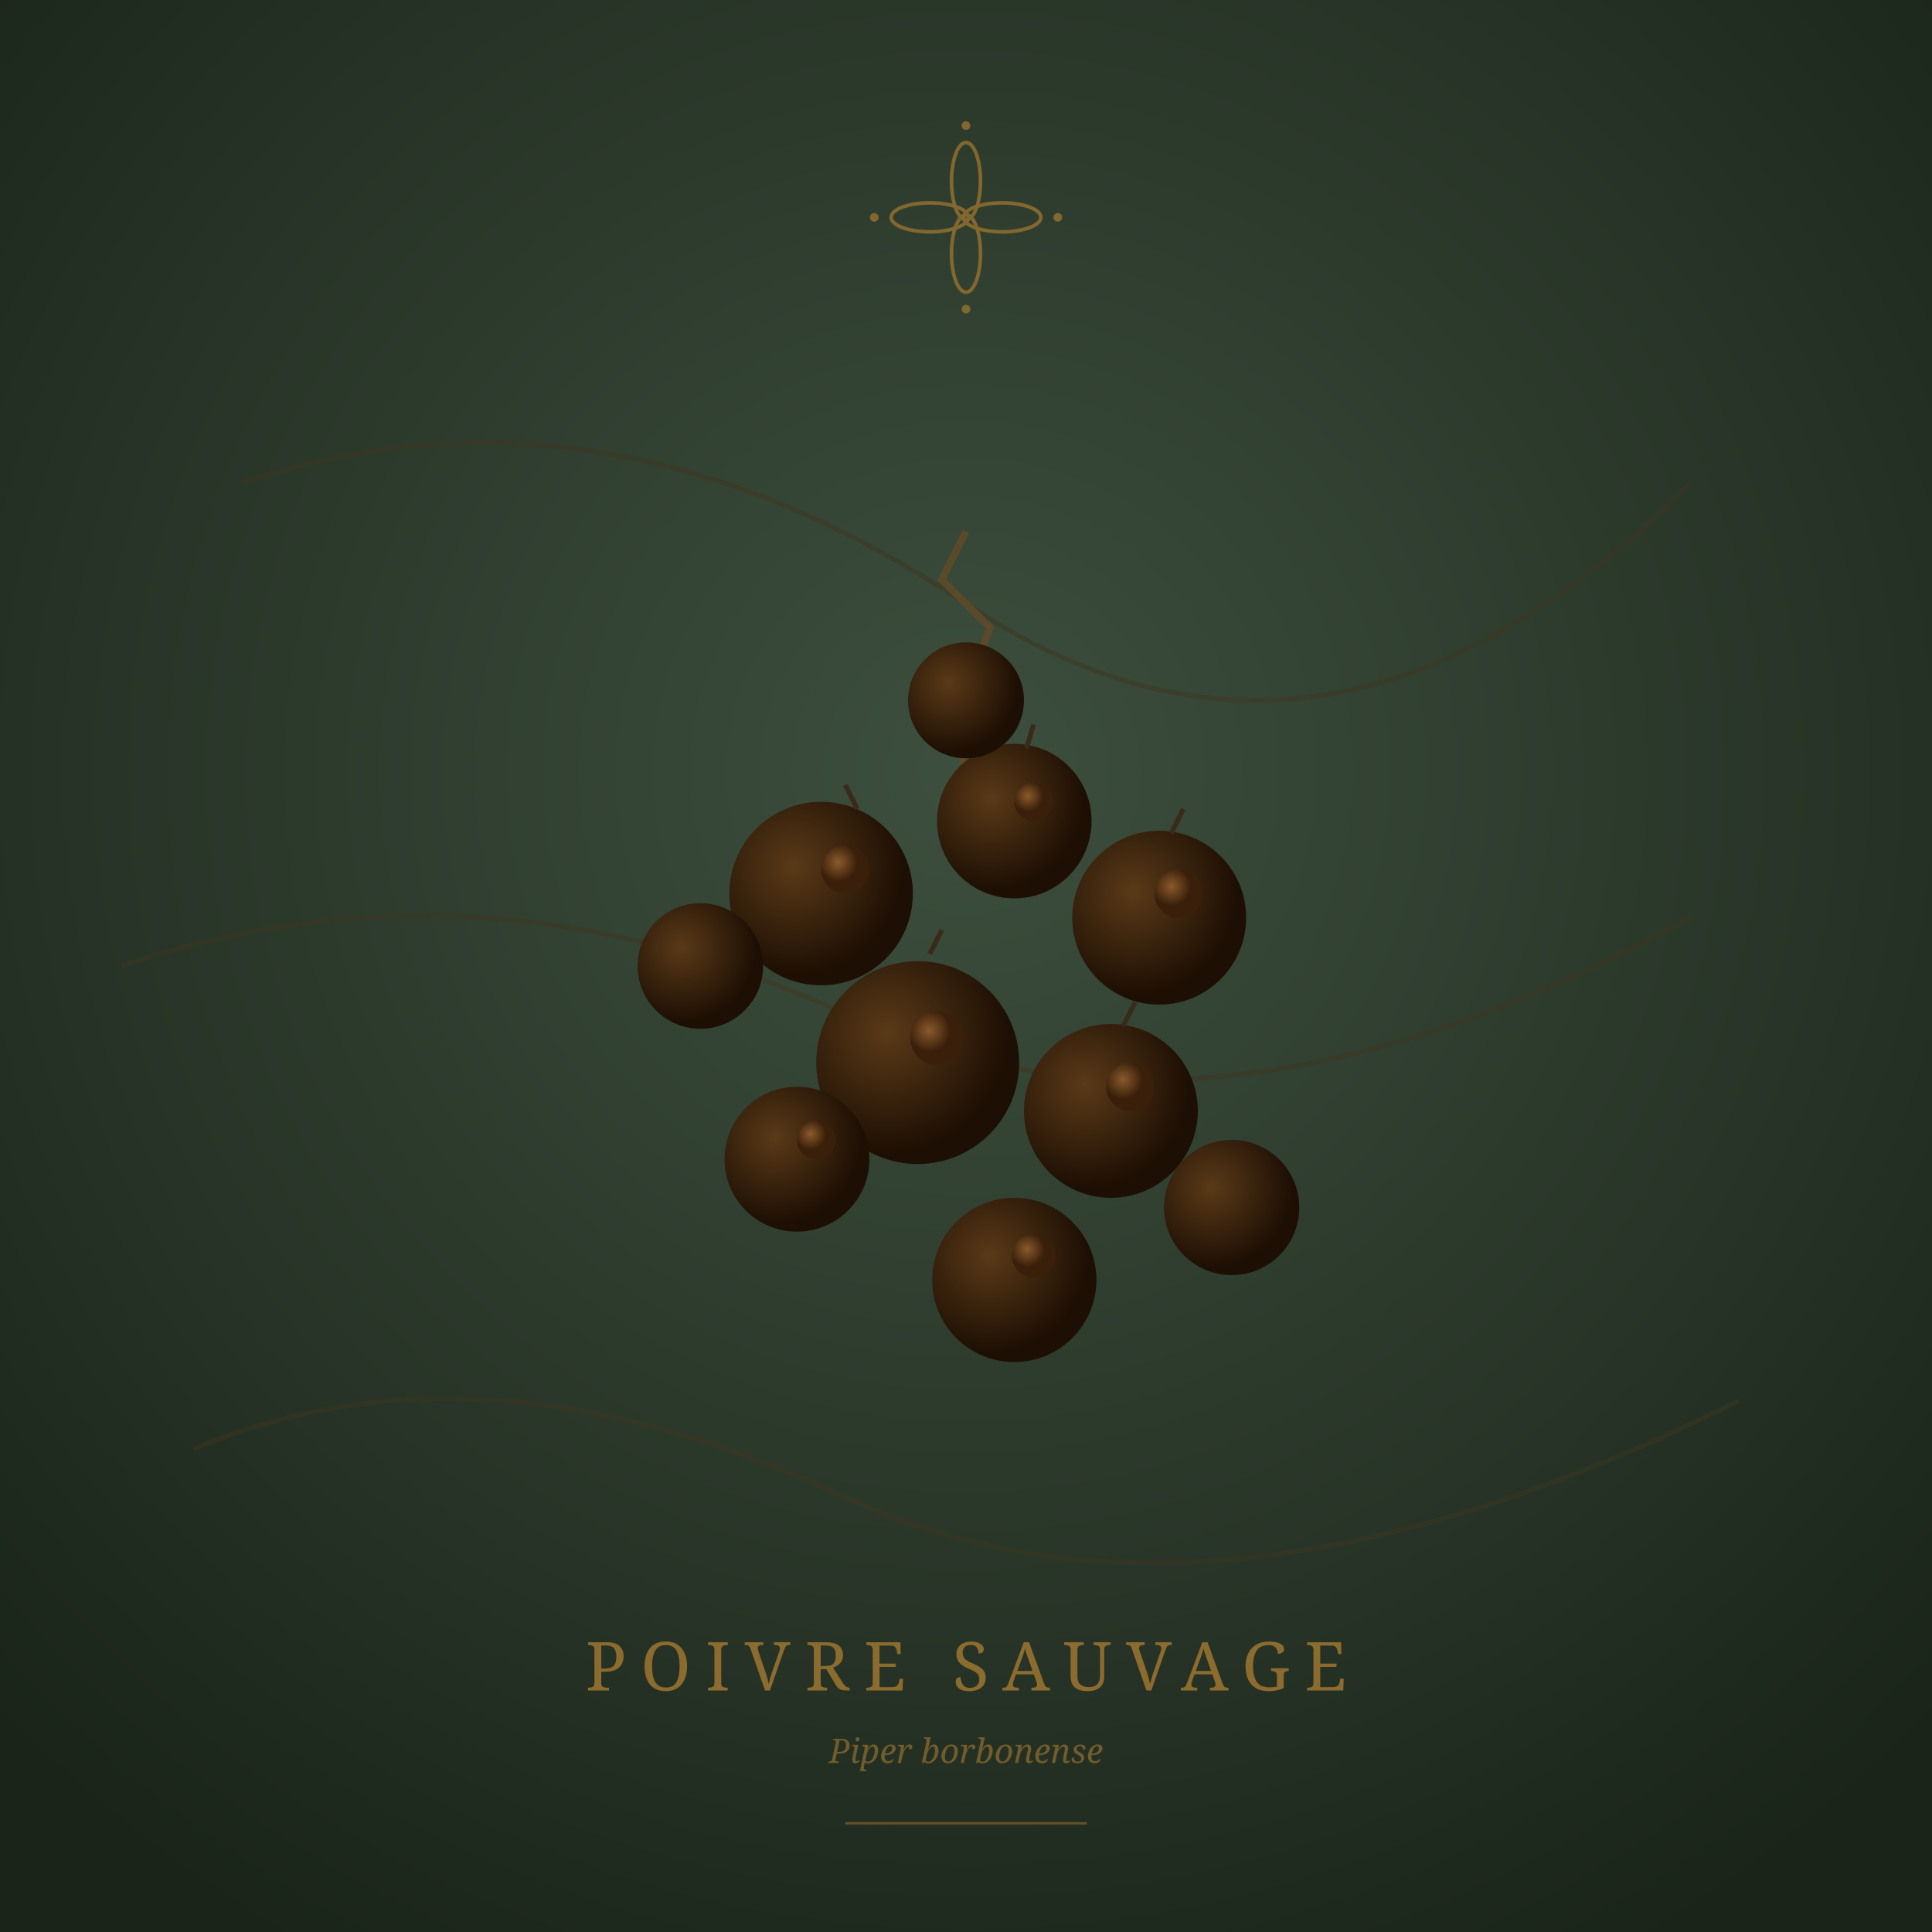
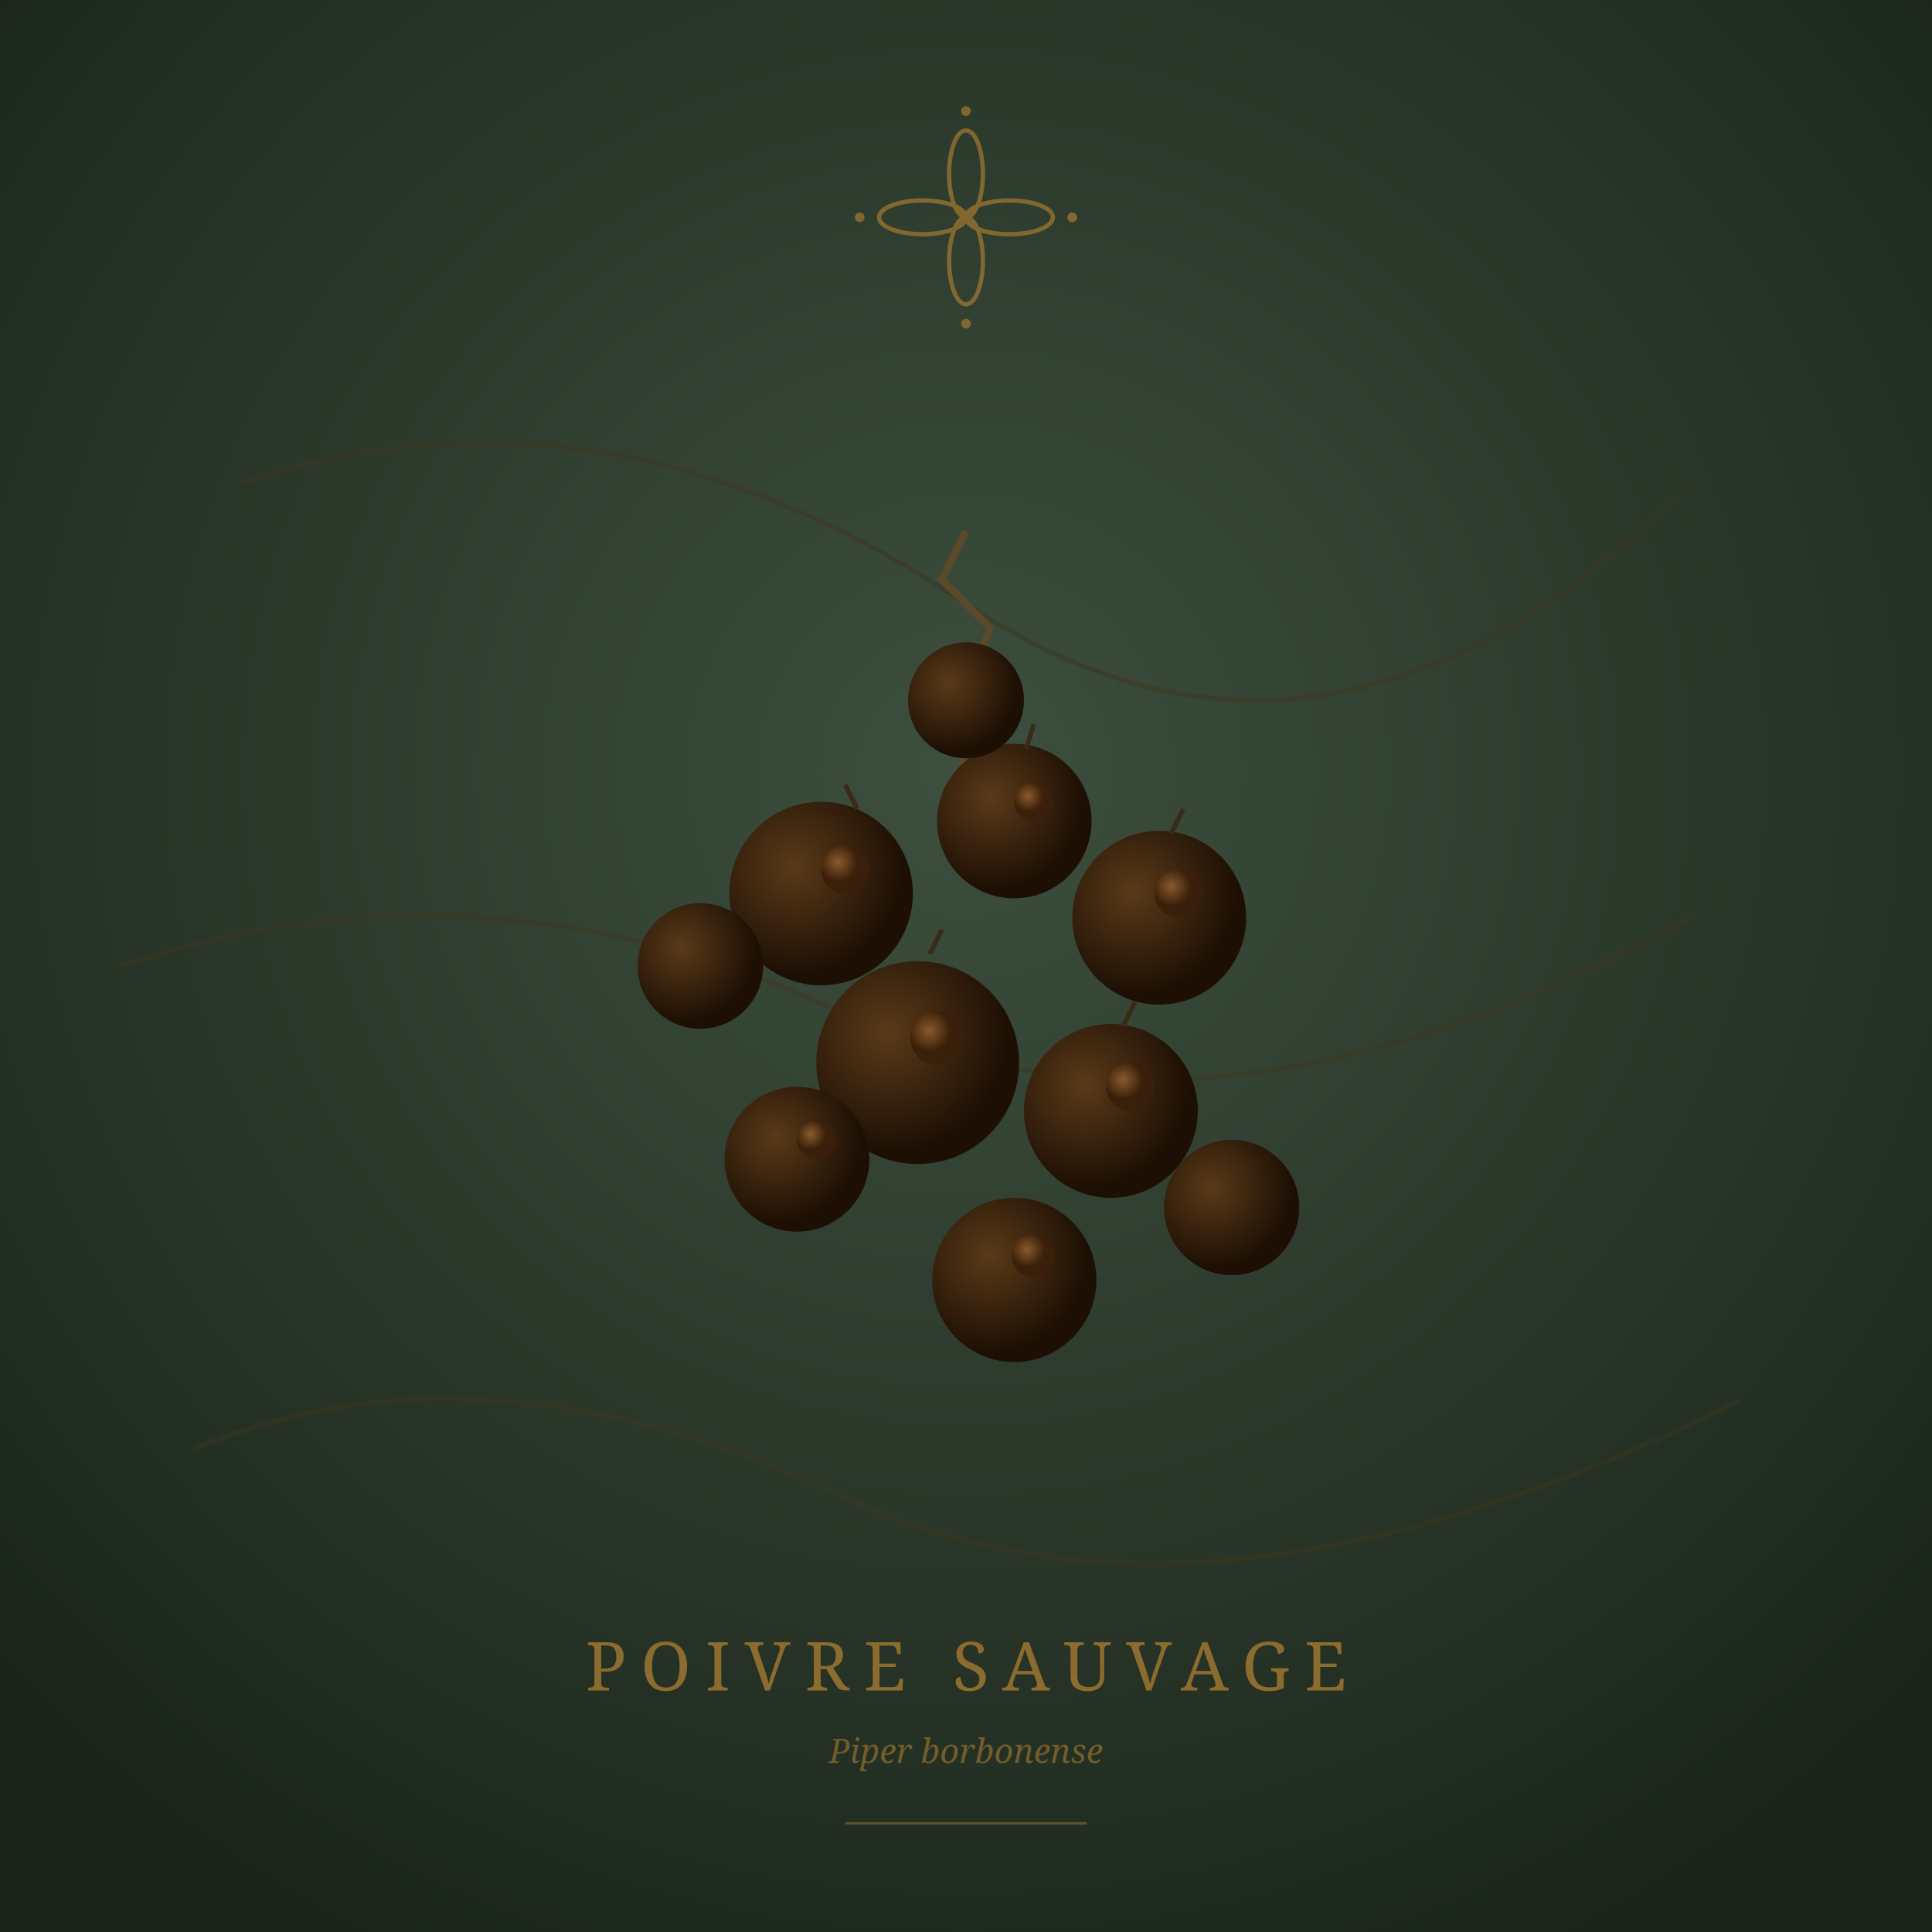
<svg xmlns="http://www.w3.org/2000/svg" viewBox="0 0 800 800" width="800" height="800">
  <defs>
    <radialGradient id="bg" cx="50%" cy="40%" r="70%">
      <stop offset="0%" stop-color="#3d4f3e" />
      <stop offset="100%" stop-color="#1a2419" />
    </radialGradient>
    <radialGradient id="berry" cx="35%" cy="35%" r="60%">
      <stop offset="0%" stop-color="#5a3a18" />
      <stop offset="100%" stop-color="#1d0f04" />
    </radialGradient>
    <radialGradient id="berryHi" cx="35%" cy="35%" r="40%">
      <stop offset="0%" stop-color="#8a5a2c" />
      <stop offset="100%" stop-color="#3a200a" />
    </radialGradient>
  </defs>
  <rect width="800" height="800" fill="url(#bg)" />
  <g stroke="#3d3520" stroke-width="2" fill="none" opacity="0.5">
    <path d="M 100 200 Q 250 150 400 250 T 700 200" />
    <path d="M 80 600 Q 200 550 350 620 T 720 580" />
    <path d="M 50 400 Q 200 350 350 420 T 700 380" />
  </g>
  <g transform="translate(400 400)">
    <path d="M 0 -180 L -10 -160 L 10 -140 L -5 -100 L 5 -60" stroke="#5a4a2a" stroke-width="3" fill="none" />
    <g>
      <circle cx="-60" cy="-30" r="38" fill="url(#berry)" />
      <circle cx="-50" cy="-40" r="10" fill="url(#berryHi)" />
      <path d="M -45 -65 L -50 -75" stroke="#3a2a1a" stroke-width="2" fill="none" />
      <circle cx="20" cy="-60" r="32" fill="url(#berry)" />
      <circle cx="28" cy="-68" r="8" fill="url(#berryHi)" />
      <path d="M 25 -90 L 28 -100" stroke="#3a2a1a" stroke-width="2" fill="none" />
      <circle cx="80" cy="-20" r="36" fill="url(#berry)" />
      <circle cx="88" cy="-30" r="10" fill="url(#berryHi)" />
      <path d="M 85 -55 L 90 -65" stroke="#3a2a1a" stroke-width="2" fill="none" />
      <circle cx="-20" cy="40" r="42" fill="url(#berry)" />
      <circle cx="-12" cy="30" r="11" fill="url(#berryHi)" />
      <path d="M -15 -5 L -10 -15" stroke="#3a2a1a" stroke-width="2" fill="none" />
      <circle cx="60" cy="60" r="36" fill="url(#berry)" />
      <circle cx="68" cy="50" r="10" fill="url(#berryHi)" />
      <path d="M 65 25 L 70 15" stroke="#3a2a1a" stroke-width="2" fill="none" />
      <circle cx="-70" cy="80" r="30" fill="url(#berry)" />
      <circle cx="-62" cy="72" r="8" fill="url(#berryHi)" />
      <circle cx="20" cy="130" r="34" fill="url(#berry)" />
      <circle cx="28" cy="120" r="9" fill="url(#berryHi)" />
      <circle cx="-110" cy="0" r="26" fill="url(#berry)" />
      <circle cx="110" cy="100" r="28" fill="url(#berry)" />
      <circle cx="0" cy="-110" r="24" fill="url(#berry)" />
    </g>
  </g>
  <g transform="translate(400 90)" opacity="0.9">
-     <g stroke="#8B6B2E" stroke-width="1.5" fill="none" stroke-linecap="round">
-       <ellipse cx="0" cy="-15" rx="6" ry="16" />
-       <ellipse cx="0" cy="15" rx="6" ry="16" />
-       <ellipse cx="-15" cy="0" rx="16" ry="6" />
-       <ellipse cx="15" cy="0" rx="16" ry="6" />
+     <g stroke="#8B6B2E" stroke-width="1.8" fill="none" stroke-linecap="round" stroke-linejoin="round">
+       <ellipse cx="0" cy="-18" rx="7" ry="18" />
+       <ellipse cx="0" cy="18" rx="7" ry="18" />
+       <ellipse cx="-18" cy="0" rx="18" ry="7" />
+       <ellipse cx="18" cy="0" rx="18" ry="7" />
    </g>
    <g fill="#8B6B2E">
-       <circle cx="0" cy="-38" r="1.8" />
-       <circle cx="0" cy="38" r="1.8" />
-       <circle cx="-38" cy="0" r="1.8" />
-       <circle cx="38" cy="0" r="1.8" />
+       <circle cx="0" cy="-44" r="2" />
+       <circle cx="0" cy="44" r="2" />
+       <circle cx="-44" cy="0" r="2" />
+       <circle cx="44" cy="0" r="2" />
    </g>
  </g>
  <text x="400" y="700" text-anchor="middle" fill="#8B6B2E" font-family="serif" font-size="28" letter-spacing="6">POIVRE SAUVAGE</text>
  <text x="400" y="730" text-anchor="middle" fill="#8B6B2E" font-family="serif" font-size="14" font-style="italic" opacity="0.75">Piper borbonense</text>
  <line x1="350" y1="755" x2="450" y2="755" stroke="#8B6B2E" stroke-width="1" opacity="0.6" />
</svg>
